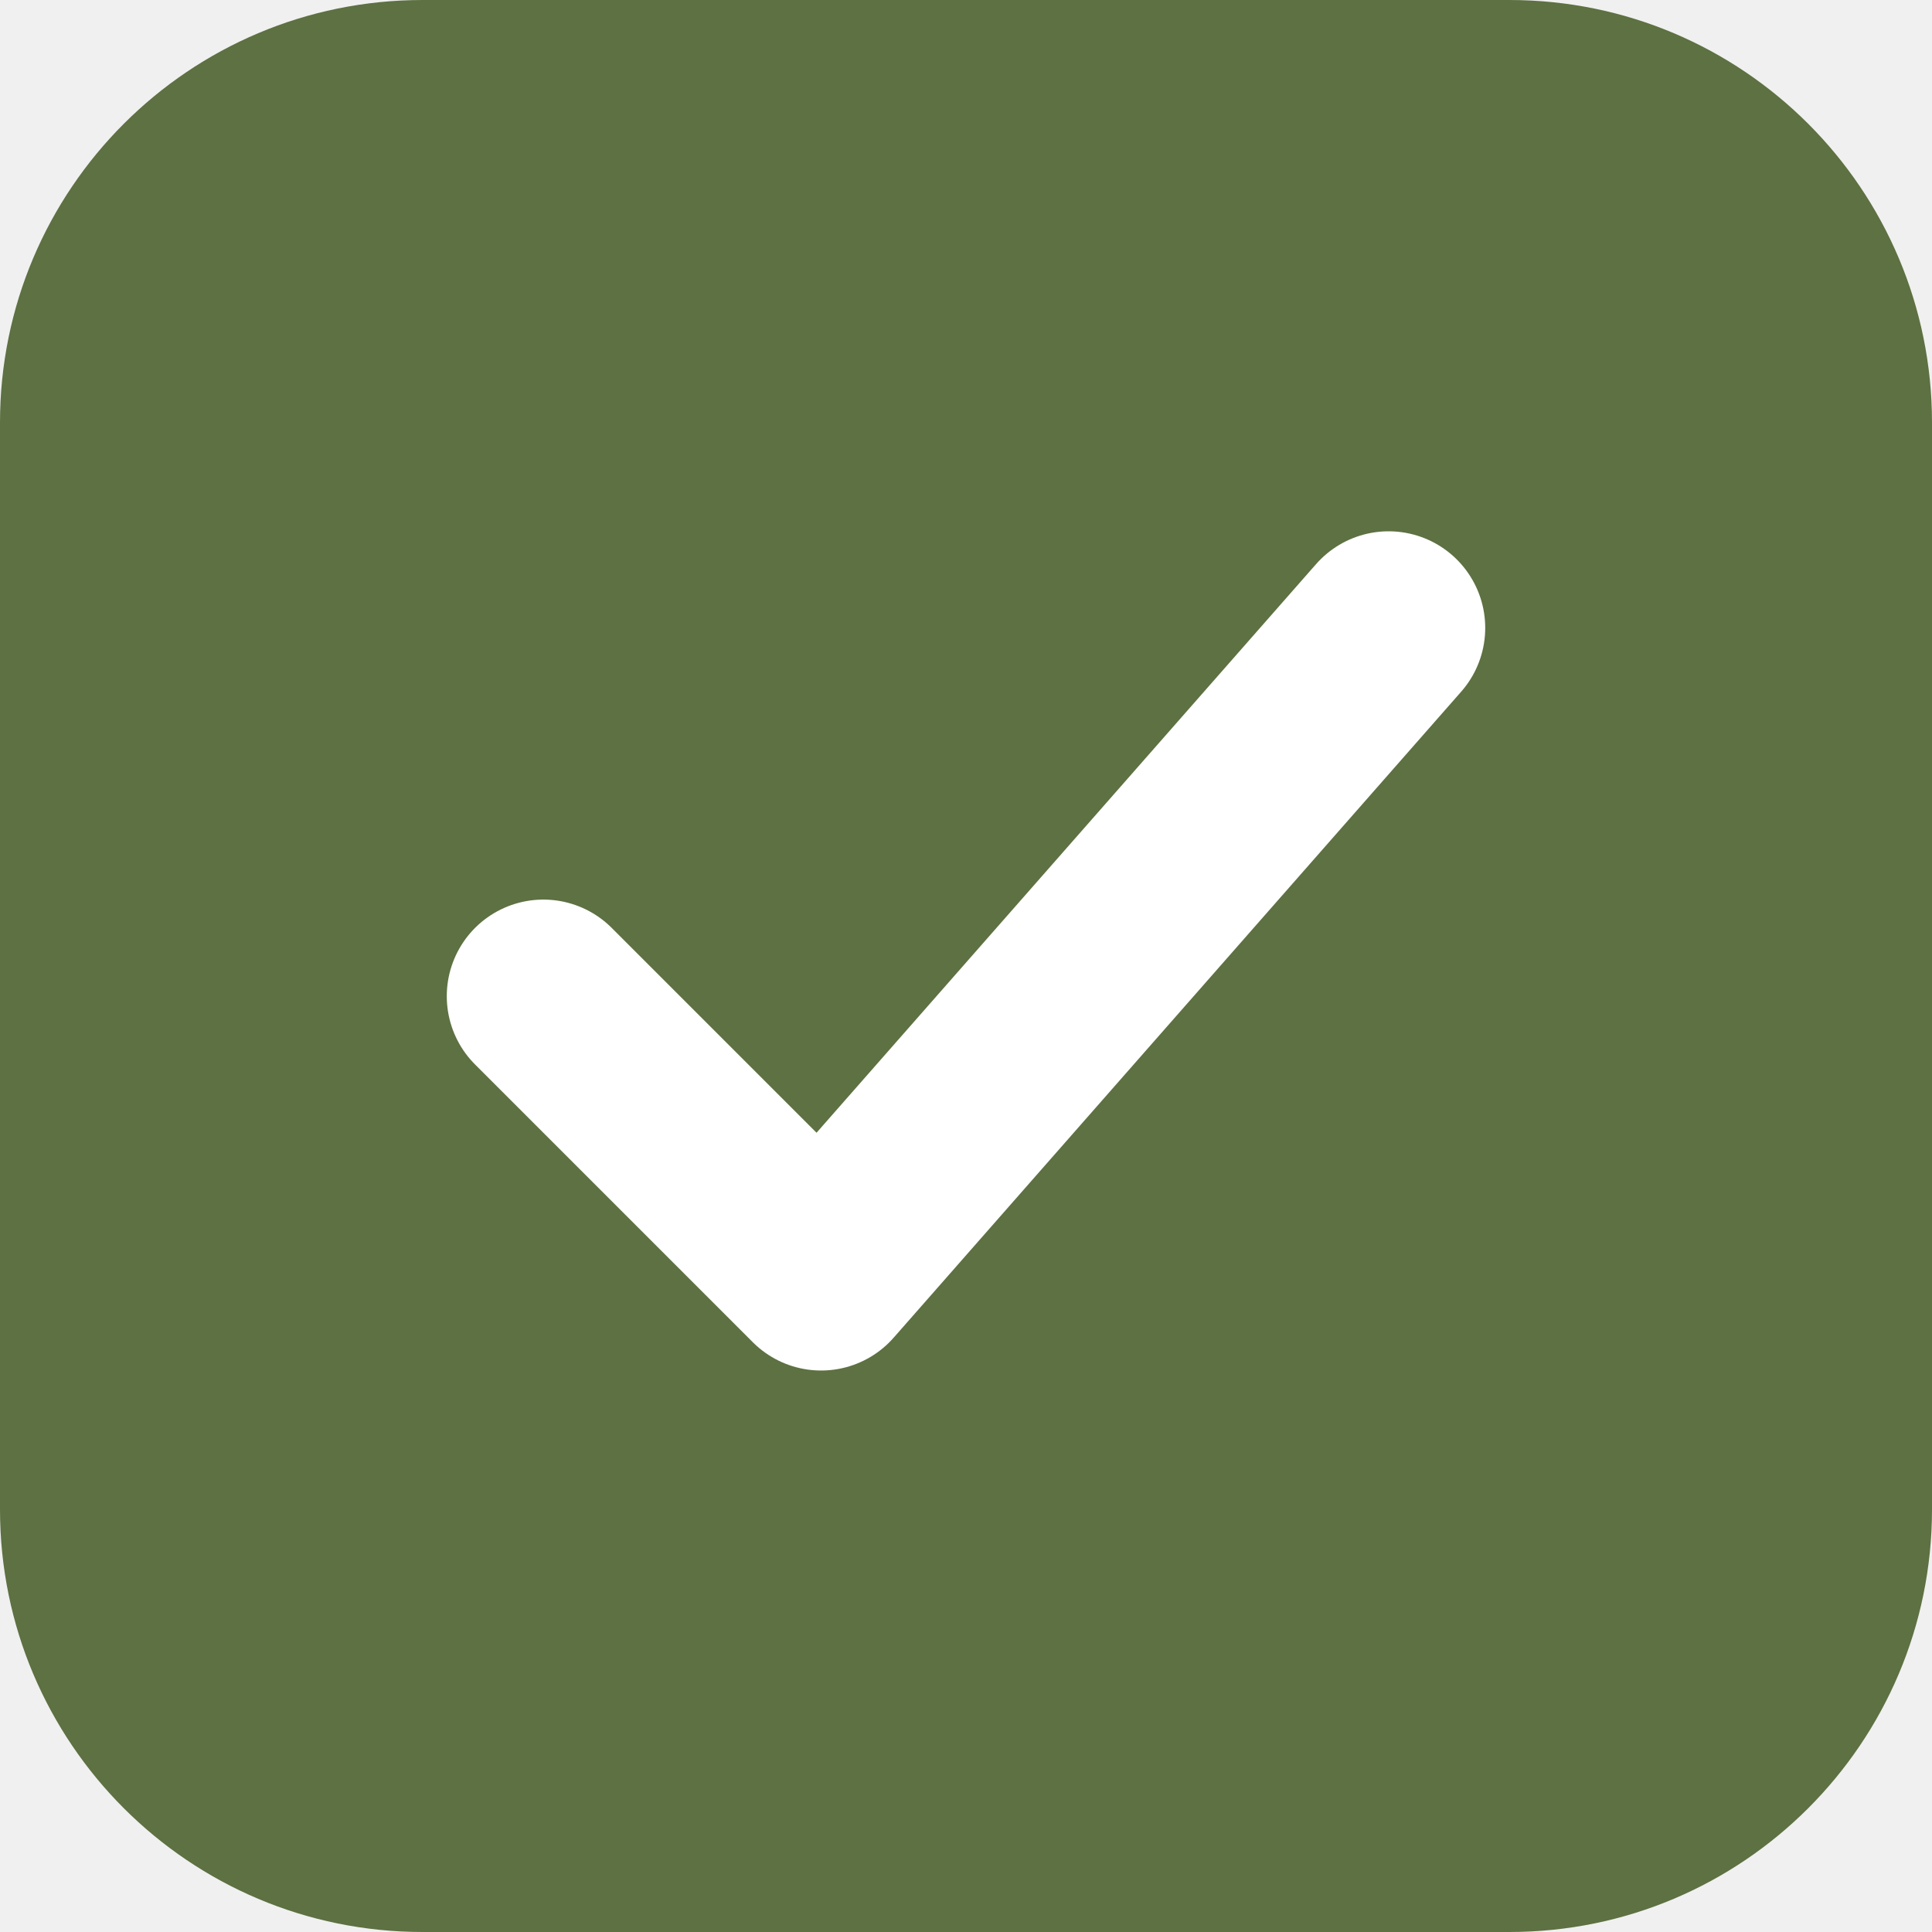
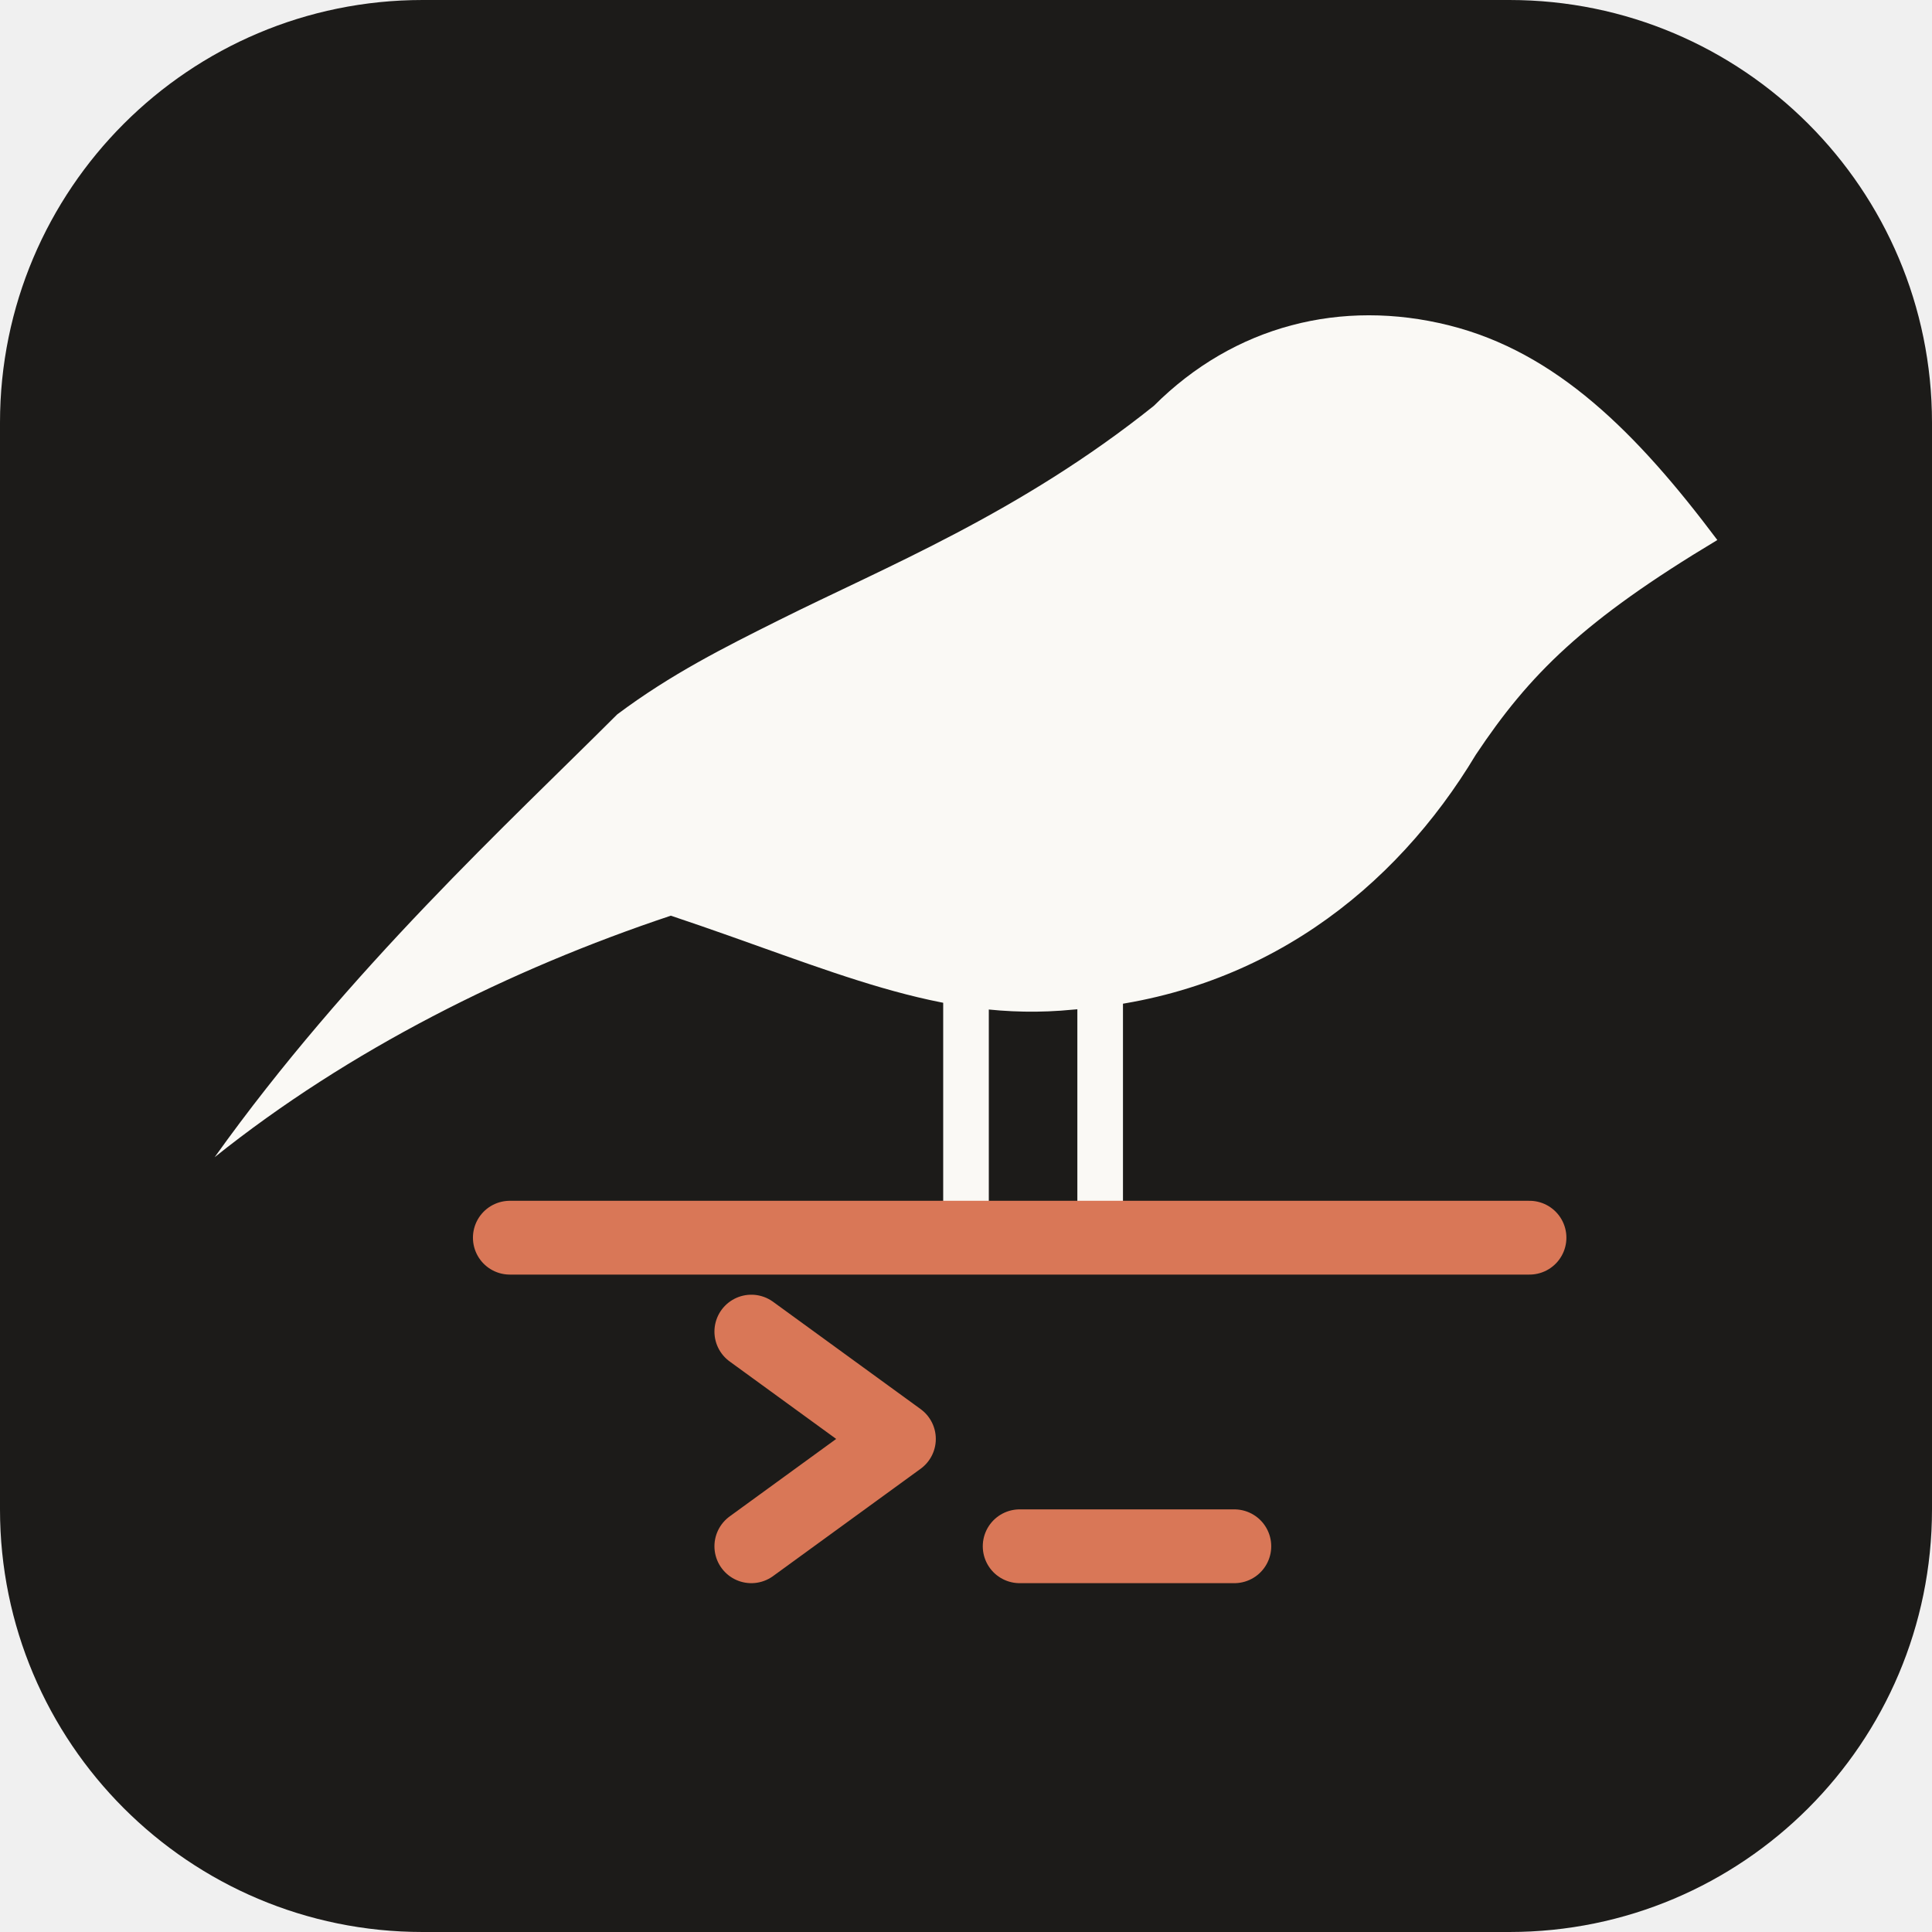
- <svg xmlns="http://www.w3.org/2000/svg" viewBox="0 0 32 32">
-   <rect width="32" height="32" rx="7" fill="#5d7142" />
-   <path d="M9 16.5l4.6 4.6L23 10.4" fill="none" stroke="#fff" stroke-width="3.2" stroke-linecap="round" stroke-linejoin="round" />
+ <svg xmlns="http://www.w3.org/2000/svg" viewBox="0 0 32 32" role="img" aria-label="cPerch">
+   <rect width="32" height="32" rx="7" fill="#1c1b19" />
+   <svg x="3.5" y="4.5" width="25" height="22" viewBox="6 14 112 99" overflow="visible">
+     <path d="M118,34 C112,26 106,20 98,18 C90,16 82,18 76,24 C66,32 56,36 48,40 C44,42 40,44 36,47 C28,55 16,66 6,80 C16,72 28,66 40,62 C52,66 60,70 70,69 C84,68 94,60 100,50 C104,44 108,40 118,34 Z" fill="#faf9f5" />
+     <line x1="62" y1="66" x2="62" y2="86" stroke="#faf9f5" stroke-width="3.4" stroke-linecap="round" />
+     <line x1="72" y1="66" x2="72" y2="86" stroke="#faf9f5" stroke-width="3.4" stroke-linecap="round" />
+     <g fill="none" stroke="#d97757" stroke-width="5.5" stroke-linecap="round" stroke-linejoin="round">
+       <line x1="28" y1="86" x2="104" y2="86" />
+       <polyline points="46,93 57,101 46,109" />
+       <line x1="66" y1="109" x2="82" y2="109" />
+     </g>
+   </svg>
</svg>
